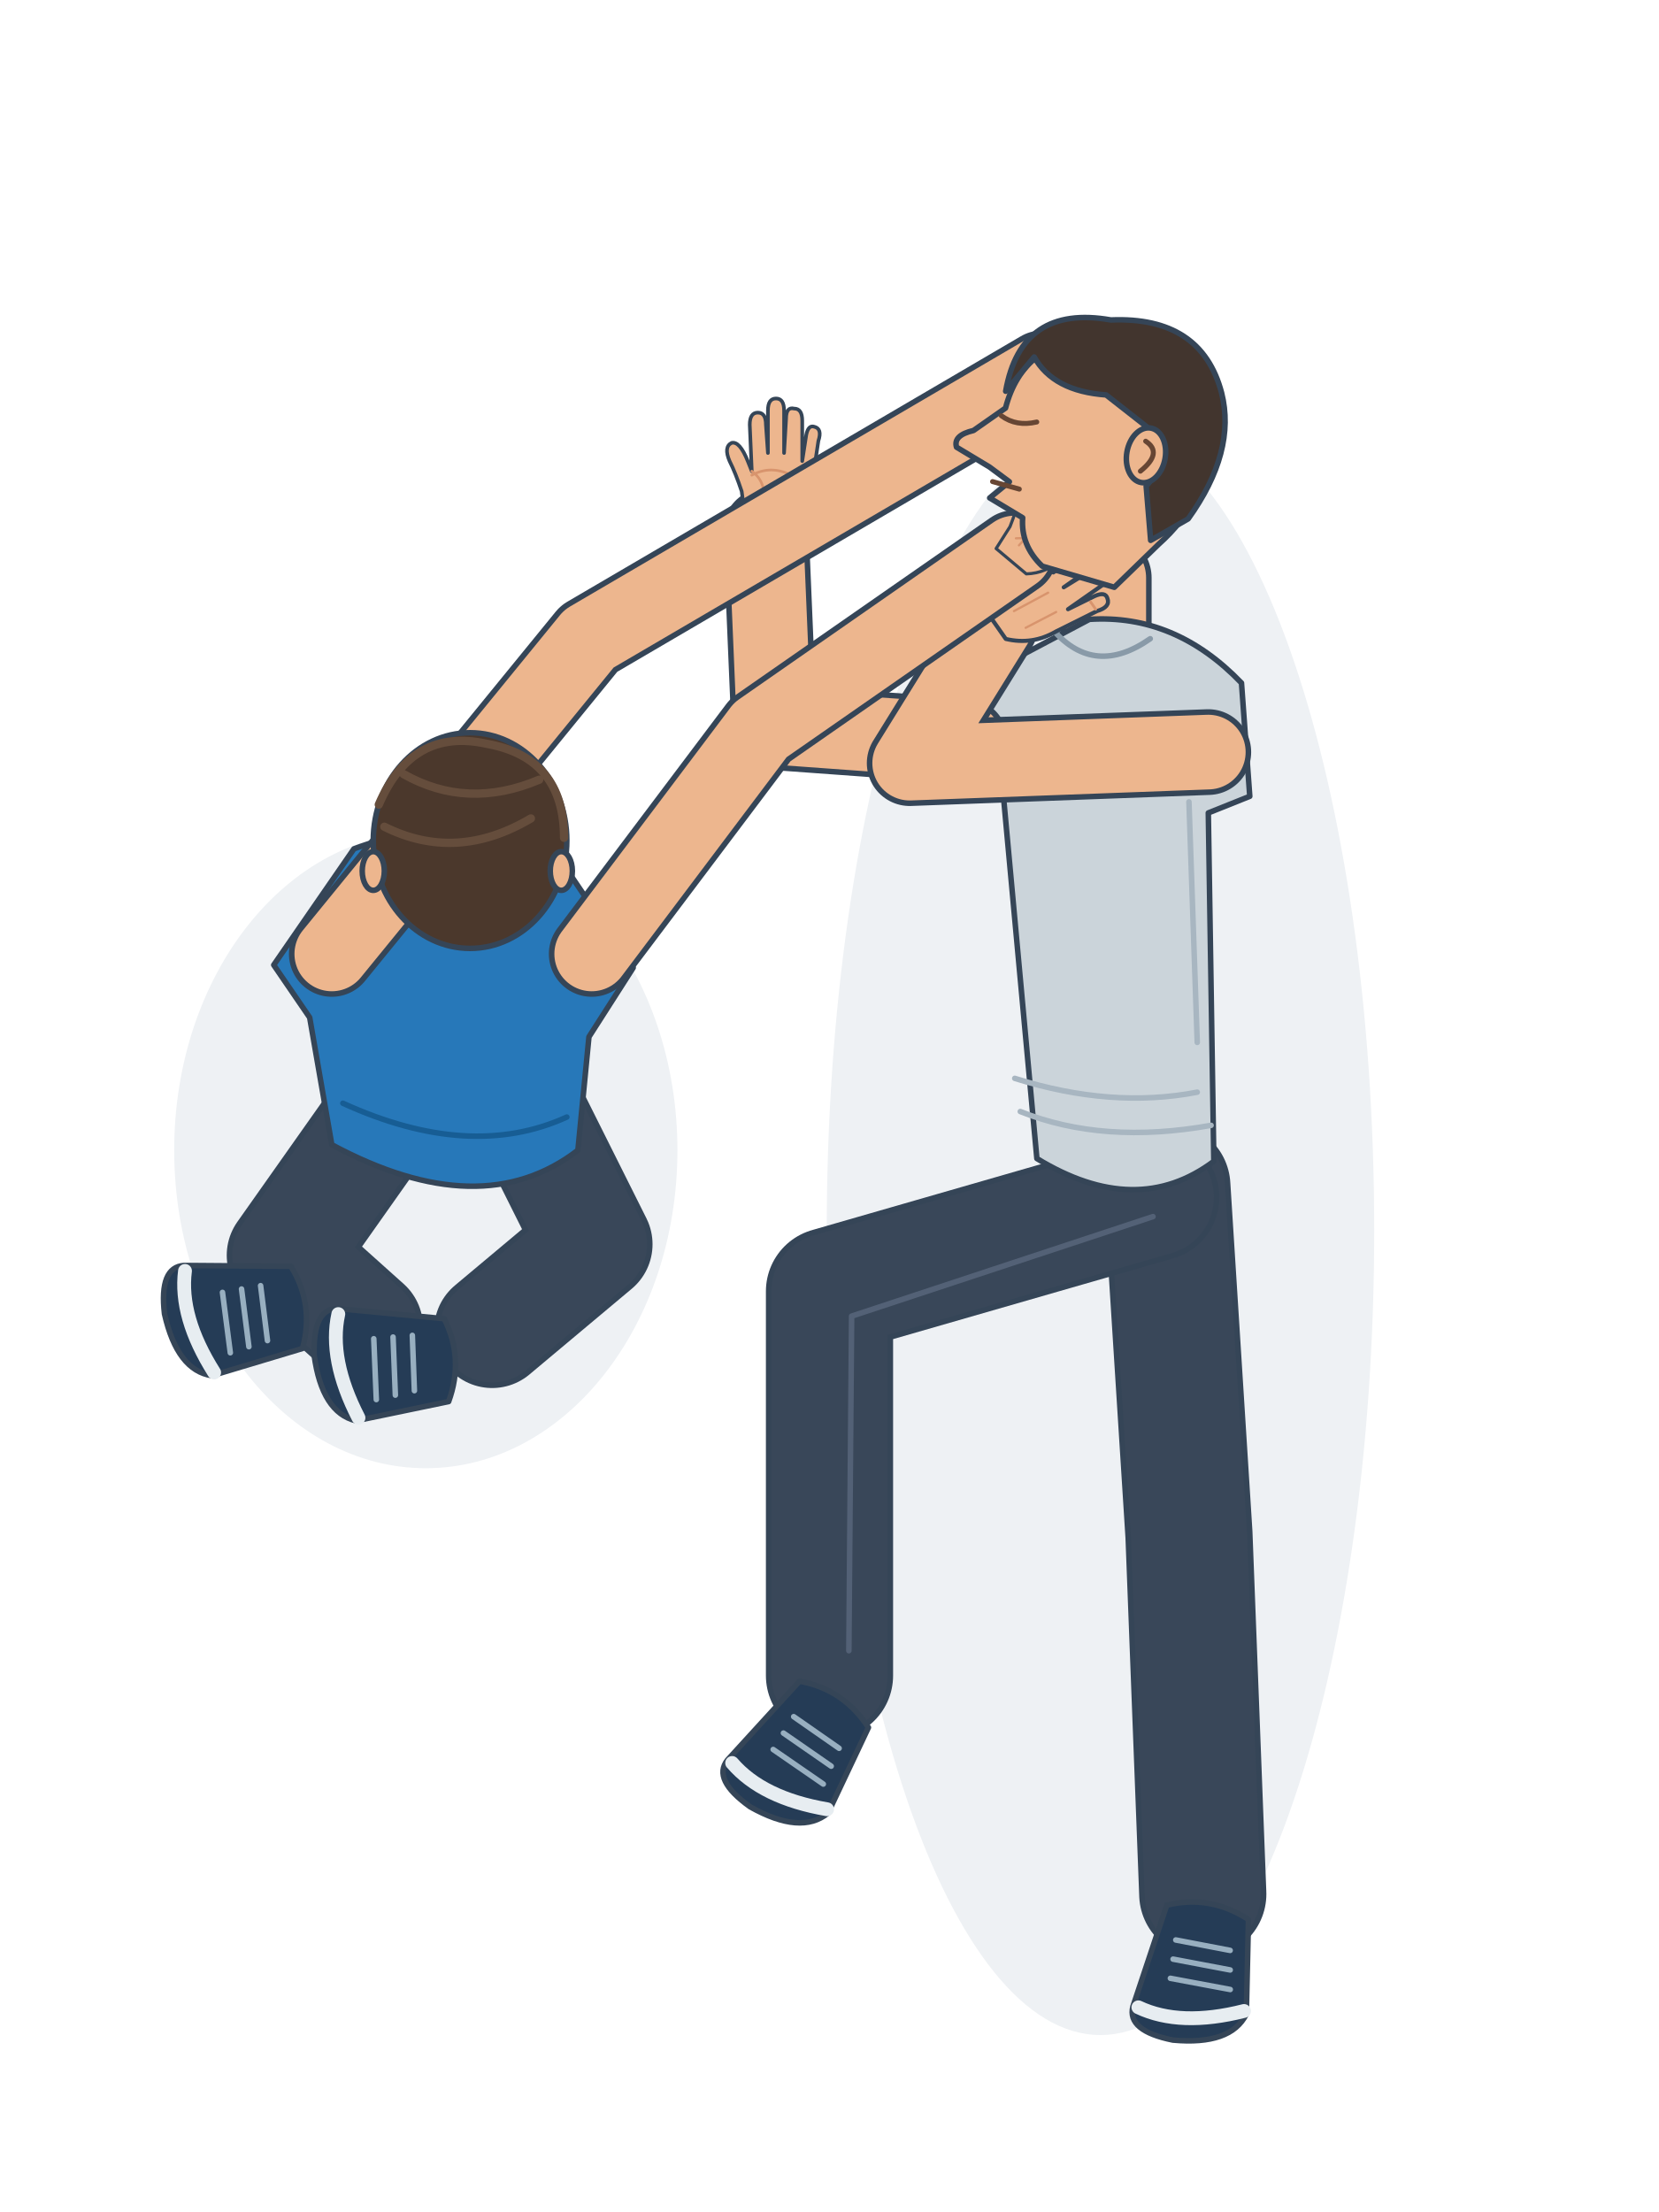
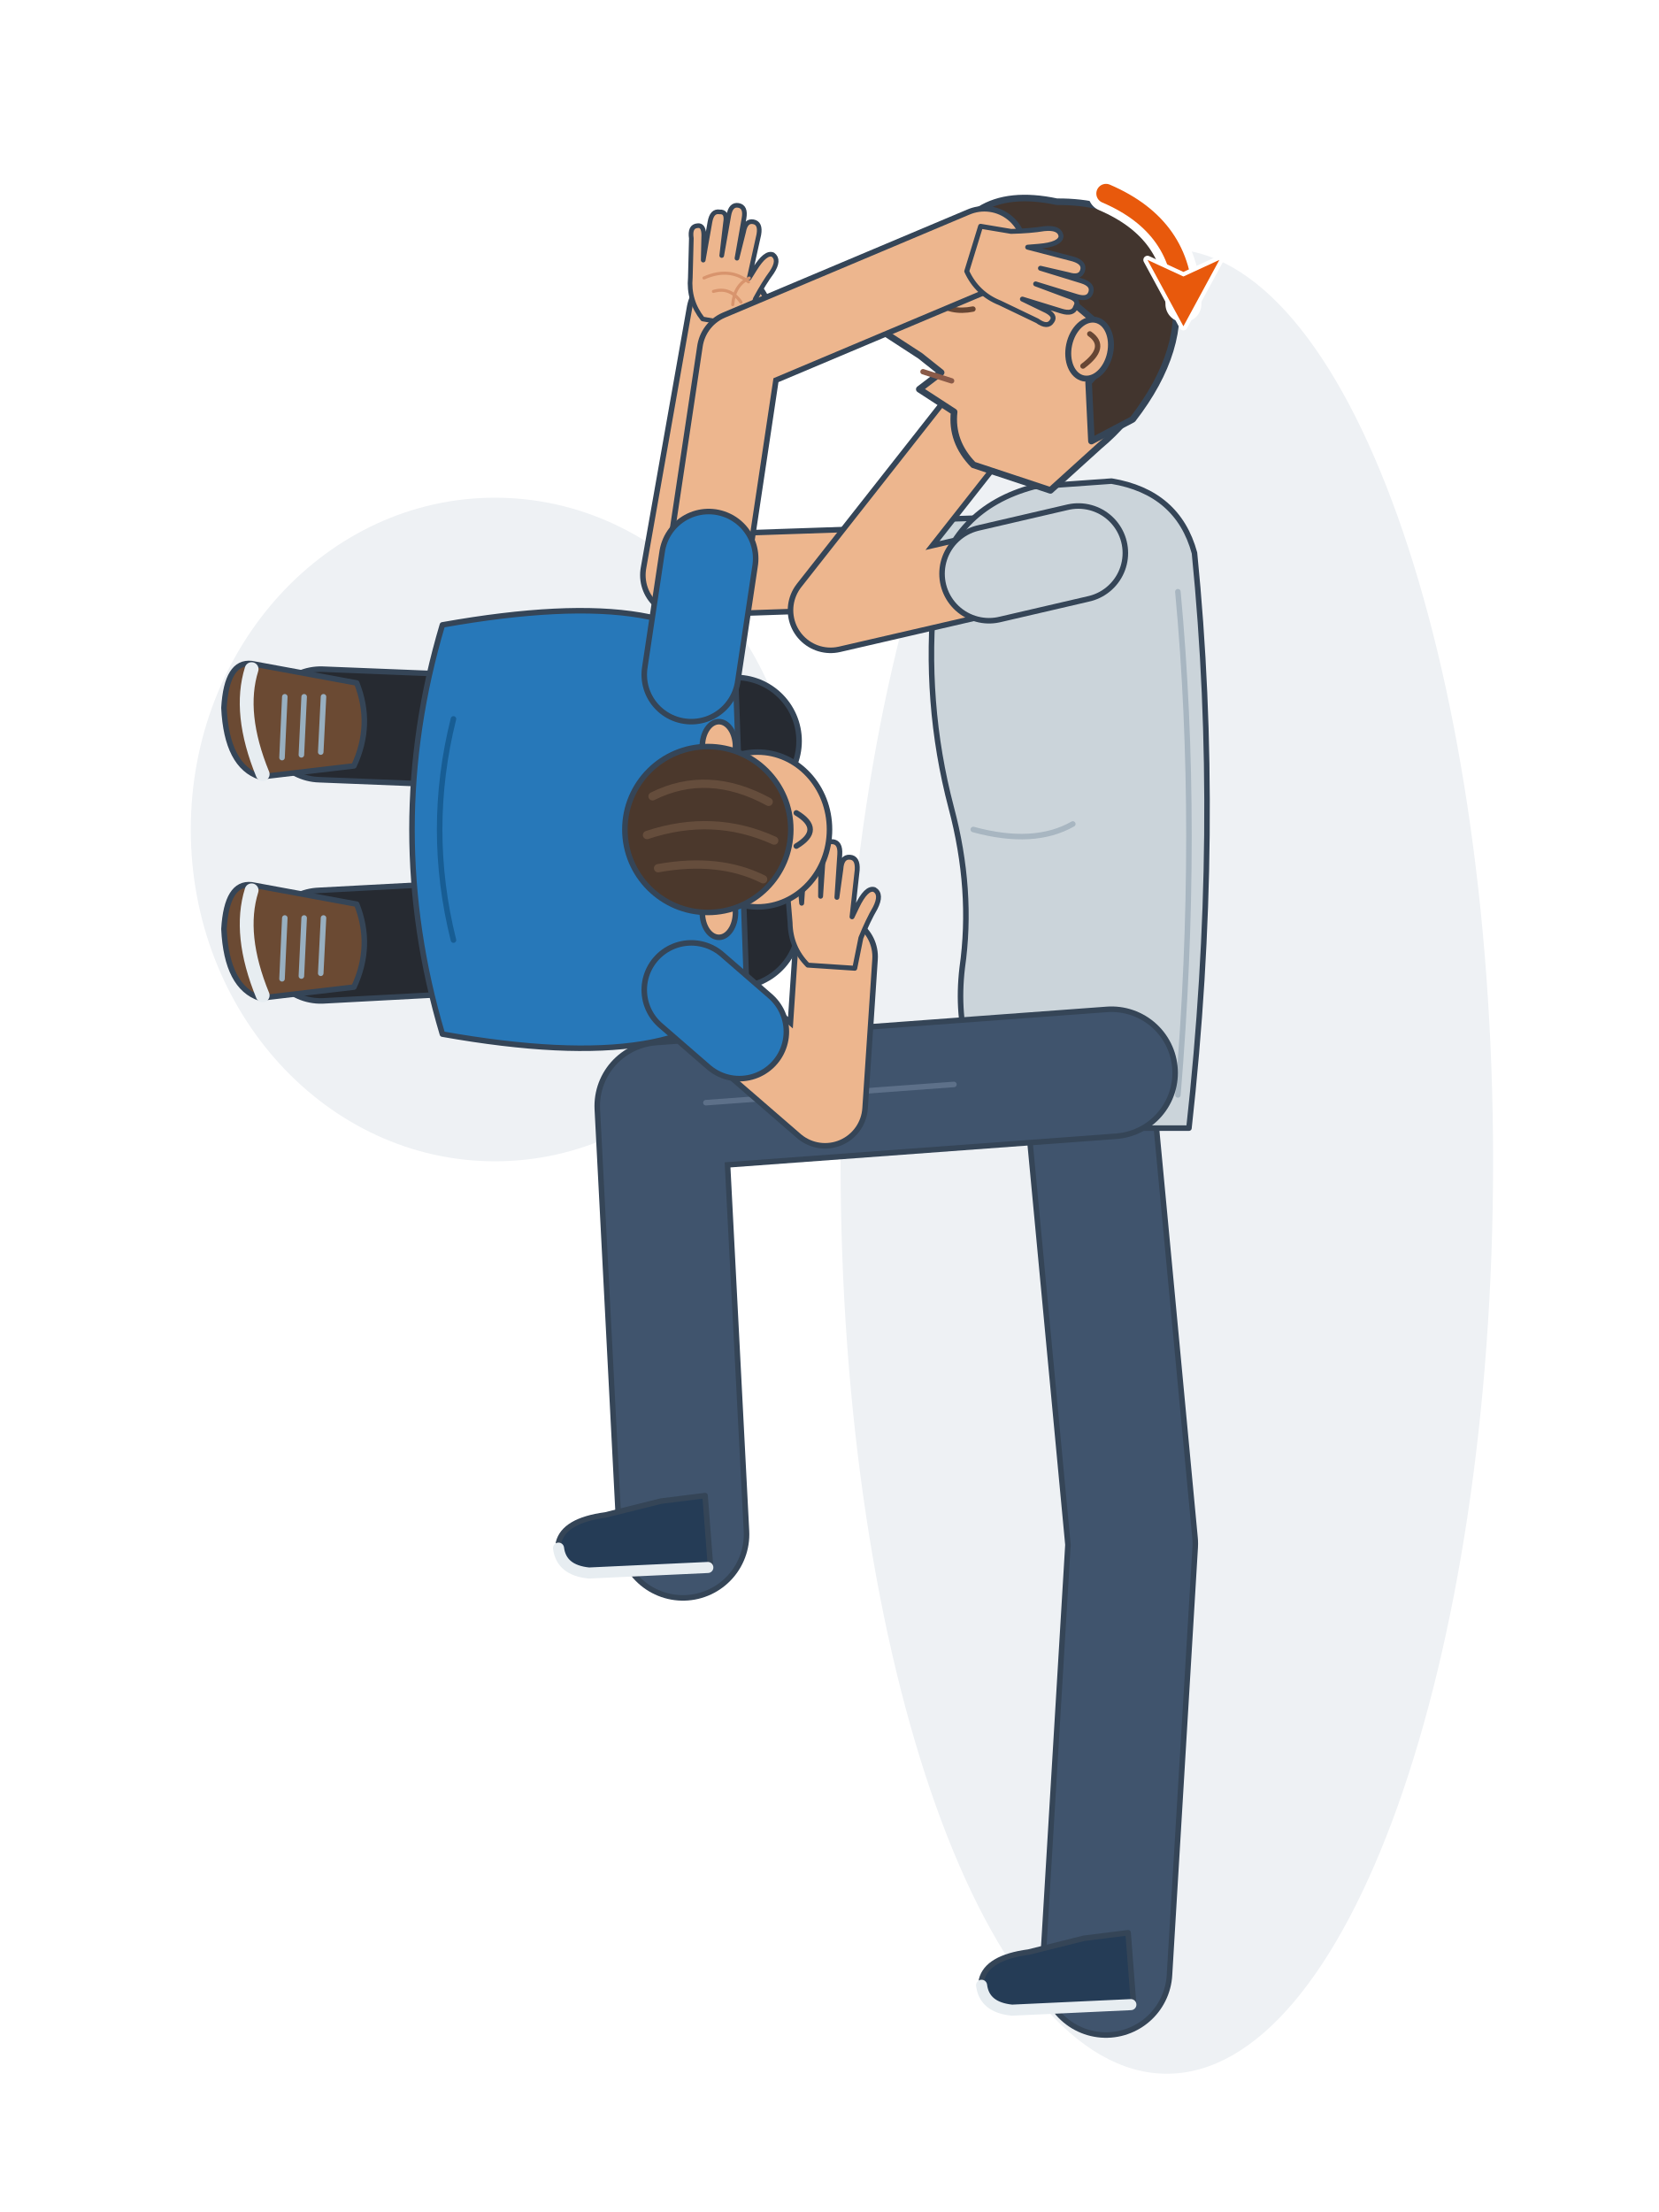
<svg xmlns="http://www.w3.org/2000/svg" width="600" height="800" viewBox="0 0 600 800" role="img">
  <rect width="600" height="800" fill="white" />
-   <ellipse cx="398" cy="445" rx="99" ry="291" fill="#eef1f4" stroke="none" stroke-width="2" />
-   <ellipse cx="154" cy="416" rx="91" ry="115" fill="#eef1f4" stroke="none" stroke-width="2" />
-   <path d="M400 209 L400 243" fill="none" stroke="#354557" stroke-width="33" stroke-linecap="round" stroke-linejoin="round" />
-   <path d="M400 209 L400 243" fill="none" stroke="#edb68e" stroke-width="29" stroke-linecap="round" stroke-linejoin="round" />
-   <path d="M422 429 L430 555 L435 685" fill="none" stroke="#354557" stroke-width="46" stroke-linecap="round" stroke-linejoin="round" />
-   <path d="M422 429 L430 555 L435 685" fill="none" stroke="#394759" stroke-width="42" stroke-linecap="round" stroke-linejoin="round" />
-   <g transform="translate(435 704) rotate(8)">
-     <path d="M-15 -13 Q0 -19 15 -12 L19 22 Q15 34 -6 35 Q-23 34 -22 25 Z" fill="#253c56" stroke="#354557" stroke-width="2" stroke-linecap="round" stroke-linejoin="round" />
-     <path d="M-20 25 Q-4 30 18 21" fill="none" stroke="#e7edf1" stroke-width="5" stroke-linecap="round" stroke-linejoin="round" />
-     <path d="M-10 -1 L10 0 M-10 6 L11 7 M-10 13 L12 14" fill="none" stroke="#98afc0" stroke-width="2" stroke-linecap="round" stroke-linejoin="round" />
+   <ellipse cx="422" cy="420" rx="118" ry="330" fill="#eef1f4" stroke="none" stroke-width="2" />
+   <ellipse cx="179" cy="300" rx="110" ry="120" fill="#eef1f4" stroke="none" stroke-width="2" />
+   <g transform="translate(22 0)">
+     <path d="M372 396 L387.3 558.3 L378 713" fill="none" stroke="#354557" stroke-width="48" stroke-linecap="round" stroke-linejoin="round" />
+     <path d="M372 396 L387.3 558.3 L378 713" fill="none" stroke="#40546d" stroke-width="44" stroke-linecap="round" stroke-linejoin="round" />
+     <g transform="translate(378 713) rotate(0)">
+       <path d="M8 -14 L10 12 L-34 14 Q-46 13 -45 3 Q-43 -5 -28 -7 L-8 -12 Z" fill="#253c56" stroke="#354557" stroke-width="2" stroke-linecap="round" stroke-linejoin="round" />
+       <path d="M9 12 L-34 14 Q-44 13 -45 5" fill="none" stroke="#e7edf1" stroke-width="4" stroke-linecap="round" stroke-linejoin="round" />
+     </g>
+     <path d="M343 204 L225 208 L241.7 113.5" fill="none" stroke="#354557" stroke-width="31" stroke-linecap="round" stroke-linejoin="round" />
+     <path d="M343 204 L225 208 L241.7 113.5" fill="none" stroke="#edb68e" stroke-width="27" stroke-linecap="round" stroke-linejoin="round" />
+     <path d="M343 204 L300.5 205.4" fill="none" stroke="#354557" stroke-width="36" stroke-linecap="round" stroke-linejoin="round" />
+     <path d="M343 204 L300.5 205.4" fill="none" stroke="#cbd4da" stroke-width="32" stroke-linecap="round" stroke-linejoin="round" />
+     <g transform="translate(241.7 113.5) rotate(10) scale(-0.7 0.7)">
+       <path d="M-10 5 L-12 -10 Q-15 -19 -18 -25 Q-21 -32 -17 -34 Q-13 -35 -9 -25 L-7 -20 L-8 -43 Q-8 -49 -4 -49 Q0 -49 0 -43 L1 -29 L1 -50 Q1 -56 5 -56 Q9 -56 9 -50 L9 -29 L10 -46 Q10 -52 14 -51 Q18 -51 18 -45 L18 -25 L20 -38 Q21 -43 24 -42 Q28 -41 26 -35 L23 -15 Q22 -3 13 5 Z" fill="#edb68e" stroke="#354557" stroke-width="2.4" stroke-linecap="round" stroke-linejoin="round" />
+       <path d="M-7 -18 Q4 -24 16 -16 M-5 -7 Q2 -14 10 -10 M-7 -20 Q0 -15 -1 -5" fill="none" stroke="#d8946d" stroke-width="1.6" stroke-linecap="round" stroke-linejoin="round" />
+     </g>
+     <path d="M352 176 Q322 184 316 214 Q312 254 322 292 Q330 322 326 350 Q322 384 344 408 L408 408 Q420 300 410 200 Q404 178 380 174 Z" fill="#cbd4da" stroke="#354557" stroke-width="2" stroke-linecap="round" stroke-linejoin="round" />
+     <path d="M330 300 Q352 306 366 298 M404 214 Q412 300 404 396" fill="none" stroke="#a8b6c1" stroke-width="2" stroke-linecap="round" stroke-linejoin="round" />
+     <path d="M380 388 L217 400 L225 554.9" fill="none" stroke="#354557" stroke-width="48" stroke-linecap="round" stroke-linejoin="round" />
+     <path d="M380 388 L217 400 L225 554.9" fill="none" stroke="#40546d" stroke-width="44" stroke-linecap="round" stroke-linejoin="round" />
+     <g transform="translate(225 554.9) rotate(0)">
+       <path d="M8 -14 L10 12 L-34 14 Q-46 13 -45 3 Q-43 -5 -28 -7 L-8 -12 Z" fill="#253c56" stroke="#354557" stroke-width="2" stroke-linecap="round" stroke-linejoin="round" />
+       <path d="M9 12 L-34 14 Q-44 13 -45 5" fill="none" stroke="#e7edf1" stroke-width="4" stroke-linecap="round" stroke-linejoin="round" />
+     </g>
+     <path d="M323 392.2 L233.3 398.8" fill="none" stroke="#5d7089" stroke-width="2" stroke-linecap="round" stroke-linejoin="round" />
+     <path d="M368 200 L278.4 220.7 L334 150" fill="none" stroke="#354557" stroke-width="31" stroke-linecap="round" stroke-linejoin="round" />
+     <path d="M368 200 L278.4 220.7 L334 150" fill="none" stroke="#edb68e" stroke-width="27" stroke-linecap="round" stroke-linejoin="round" />
+     <path d="M368 200 L335.7 207.5" fill="none" stroke="#354557" stroke-width="36" stroke-linecap="round" stroke-linejoin="round" />
+     <path d="M368 200 L335.7 207.5" fill="none" stroke="#cbd4da" stroke-width="32" stroke-linecap="round" stroke-linejoin="round" />
+     <g transform="translate(334 150) rotate(28.2) scale(0.7)">
+       <path d="M-10 5 L-12 -10 Q-15 -19 -18 -25 Q-21 -32 -17 -34 Q-13 -35 -9 -25 L-7 -20 L-8 -43 Q-8 -49 -4 -49 Q0 -49 0 -43 L1 -29 L1 -50 Q1 -56 5 -56 Q9 -56 9 -50 L9 -29 L10 -46 Q10 -52 14 -51 Q18 -51 18 -45 L18 -25 L20 -38 Q21 -43 24 -42 Q28 -41 26 -35 L23 -15 Q22 -3 13 5 Z" fill="#edb68e" stroke="#354557" stroke-width="2.4" stroke-linecap="round" stroke-linejoin="round" />
+     </g>
+     <g transform="translate(352 122) rotate(12) scale(1.08)">
+       <path d="M18 -40 Q40 -35 42 -11 Q44 12 29 31 L16 49 L-11 46 Q-20 40 -21 30 L-34 25 L-28 18 L-36 14 L-49 9 Q-51 5 -44 2 L-34 -8 Q-32 -33 -6 -39 Z" fill="#edb68e" stroke="#354557" stroke-width="2.2" stroke-linecap="round" stroke-linejoin="round" />
+       <path d="M-35 -14 Q-35 -46 -2 -46 Q30 -53 42 -27 Q51 -7 38 20 L26 30 L21 11 Q30 -4 16 -11 L1 -19 Q-18 -17 -27 -28 Z" fill="#42352e" stroke="#354557" stroke-width="2.2" stroke-linecap="round" stroke-linejoin="round" />
+       <ellipse cx="19" cy="0" rx="7" ry="10" fill="#edb68e" stroke="#354557" stroke-width="2" />
+       <path d="M18 -5 Q25 -2 18 6 M-35 -5 Q-29 -2 -22 -5" fill="none" stroke="#674634" stroke-width="1.8" stroke-linecap="round" stroke-linejoin="round" />
+       <path d="M-34 19 L-24 20" fill="none" stroke="#8a5a48" stroke-width="1.8" stroke-linecap="round" stroke-linejoin="round" />
+     </g>
+     <path d="M378 70 Q406 82 406 110" fill="none" stroke="#fff" stroke-width="13" stroke-linecap="round" stroke-linejoin="round" />
+     <path d="M378 70 Q406 82 406 110" fill="none" stroke="#e8590c" stroke-width="7" stroke-linecap="round" stroke-linejoin="round" />
+     <g transform="translate(406 118) rotate(90)">
+       <path d="M0 0 L-24 -13 L-18 0 L-24 13 Z" fill="#e8590c" stroke="#fff" stroke-width="3" stroke-linecap="round" stroke-linejoin="round" />
+       <path d="M0 0 L-24 -13 L-18 0 L-24 13 Z" fill="#e8590c" stroke="none" stroke-width="2" stroke-linecap="round" stroke-linejoin="round" />
+     </g>
  </g>
-   <path d="M418 433 L300 467 L300 606" fill="none" stroke="#354557" stroke-width="46" stroke-linecap="round" stroke-linejoin="round" />
-   <path d="M418 433 L300 467 L300 606" fill="none" stroke="#394759" stroke-width="42" stroke-linecap="round" stroke-linejoin="round" />
-   <g transform="translate(295 627) rotate(32)">
-     <path d="M-15 -13 Q0 -19 15 -12 L19 22 Q15 34 -6 35 Q-23 34 -22 25 Z" fill="#253c56" stroke="#354557" stroke-width="2" stroke-linecap="round" stroke-linejoin="round" />
-     <path d="M-20 25 Q-4 30 18 21" fill="none" stroke="#e7edf1" stroke-width="5" stroke-linecap="round" stroke-linejoin="round" />
-     <path d="M-10 -1 L10 0 M-10 6 L11 7 M-10 13 L12 14" fill="none" stroke="#98afc0" stroke-width="2" stroke-linecap="round" stroke-linejoin="round" />
+   <g transform="translate(-26 0)">
+     <path d="M292 268 L142 262" fill="none" stroke="#354557" stroke-width="42" stroke-linecap="round" stroke-linejoin="round" />
+     <path d="M292 268 L142 262" fill="none" stroke="#262a31" stroke-width="38" stroke-linecap="round" stroke-linejoin="round" />
+     <path d="M292 334 L142 342" fill="none" stroke="#354557" stroke-width="42" stroke-linecap="round" stroke-linejoin="round" />
+     <path d="M292 334 L142 342" fill="none" stroke="#262a31" stroke-width="38" stroke-linecap="round" stroke-linejoin="round" />
+     <g transform="translate(142 262) rotate(90)">
+       <path d="M-15 -13 Q0 -19 15 -12 L19 22 Q15 34 -6 35 Q-23 34 -22 25 Z" fill="#6b4a33" stroke="#354557" stroke-width="2" stroke-linecap="round" stroke-linejoin="round" />
+       <path d="M-20 25 Q-4 30 18 21" fill="none" stroke="#e7edf1" stroke-width="5" stroke-linecap="round" stroke-linejoin="round" />
+       <path d="M-10 -1 L10 0 M-10 6 L11 7 M-10 13 L12 14" fill="none" stroke="#98afc0" stroke-width="2" stroke-linecap="round" stroke-linejoin="round" />
+     </g>
+     <g transform="translate(142 342) rotate(90)">
+       <path d="M-15 -13 Q0 -19 15 -12 L19 22 Q15 34 -6 35 Q-23 34 -22 25 Z" fill="#6b4a33" stroke="#354557" stroke-width="2" stroke-linecap="round" stroke-linejoin="round" />
+       <path d="M-20 25 Q-4 30 18 21" fill="none" stroke="#e7edf1" stroke-width="5" stroke-linecap="round" stroke-linejoin="round" />
+       <path d="M-10 -1 L10 0 M-10 6 L11 7 M-10 13 L12 14" fill="none" stroke="#98afc0" stroke-width="2" stroke-linecap="round" stroke-linejoin="round" />
+     </g>
+     <path d="M212 268 L292 268" fill="none" stroke="#354557" stroke-width="48" stroke-linecap="round" stroke-linejoin="round" />
+     <path d="M212 268 L292 268" fill="none" stroke="#262a31" stroke-width="44" stroke-linecap="round" stroke-linejoin="round" />
+     <path d="M212 334 L292 334" fill="none" stroke="#354557" stroke-width="48" stroke-linecap="round" stroke-linejoin="round" />
+     <path d="M212 334 L292 334" fill="none" stroke="#262a31" stroke-width="44" stroke-linecap="round" stroke-linejoin="round" />
+     <path d="M186 226 Q276 210 292 244 L296 356 Q276 390 186 374 Q164 300 186 226 Z" fill="#2778b9" stroke="#354557" stroke-width="2" stroke-linecap="round" stroke-linejoin="round" />
+     <path d="M190 260 Q180 300 190 340" fill="none" stroke="#175d94" stroke-width="2" stroke-linecap="round" stroke-linejoin="round" />
+     <path d="M276 358 L324.4 399.9 L328 346" fill="none" stroke="#354557" stroke-width="31" stroke-linecap="round" stroke-linejoin="round" />
+     <path d="M276 358 L324.4 399.9 L328 346" fill="none" stroke="#edb68e" stroke-width="27" stroke-linecap="round" stroke-linejoin="round" />
+     <path d="M276 358 L293.4 373.1" fill="none" stroke="#354557" stroke-width="36" stroke-linecap="round" stroke-linejoin="round" />
+     <path d="M276 358 L293.4 373.1" fill="none" stroke="#2778b9" stroke-width="32" stroke-linecap="round" stroke-linejoin="round" />
+     <g transform="translate(328 346) rotate(3.8) scale(-0.74 0.74)">
+       <path d="M-10 5 L-12 -10 Q-15 -19 -18 -25 Q-21 -32 -17 -34 Q-13 -35 -9 -25 L-7 -20 L-8 -43 Q-8 -49 -4 -49 Q0 -49 0 -43 L1 -29 L1 -50 Q1 -56 5 -56 Q9 -56 9 -50 L9 -29 L10 -46 Q10 -52 14 -51 Q18 -51 18 -45 L18 -25 L20 -38 Q21 -43 24 -42 Q28 -41 26 -35 L23 -15 Q22 -3 13 5 Z" fill="#edb68e" stroke="#354557" stroke-width="2.4" stroke-linecap="round" stroke-linejoin="round" />
+     </g>
+     <path d="M276 244 L293.5 127.3 L382 90" fill="none" stroke="#354557" stroke-width="31" stroke-linecap="round" stroke-linejoin="round" />
+     <path d="M276 244 L293.5 127.3 L382 90" fill="none" stroke="#edb68e" stroke-width="27" stroke-linecap="round" stroke-linejoin="round" />
+     <path d="M276 244 L282.3 202" fill="none" stroke="#354557" stroke-width="36" stroke-linecap="round" stroke-linejoin="round" />
+     <path d="M276 244 L282.3 202" fill="none" stroke="#2778b9" stroke-width="32" stroke-linecap="round" stroke-linejoin="round" />
+     <g transform="translate(382 90) rotate(107.1) scale(0.74)">
+       <path d="M-10 5 L-12 -10 Q-15 -19 -18 -25 Q-21 -32 -17 -34 Q-13 -35 -9 -25 L-7 -20 L-8 -43 Q-8 -49 -4 -49 Q0 -49 0 -43 L1 -29 L1 -50 Q1 -56 5 -56 Q9 -56 9 -50 L9 -29 L10 -46 Q10 -52 14 -51 Q18 -51 18 -45 L18 -25 L20 -38 Q21 -43 24 -42 Q28 -41 26 -35 L23 -15 Q22 -3 13 5 Z" fill="#edb68e" stroke="#354557" stroke-width="2.4" stroke-linecap="round" stroke-linejoin="round" />
+     </g>
+     <g transform="translate(286 300) rotate(0)">
+       <ellipse cx="0" cy="-30" rx="6" ry="9" fill="#edb68e" stroke="#354557" stroke-width="2" />
+       <ellipse cx="0" cy="30" rx="6" ry="9" fill="#edb68e" stroke="#354557" stroke-width="2" />
+       <ellipse cx="14" cy="0" rx="26" ry="28" fill="#edb68e" stroke="#354557" stroke-width="2" />
+       <path d="M28 -6 Q38 0 28 6" fill="#edb68e" stroke="#354557" stroke-width="2" stroke-linecap="round" stroke-linejoin="round" />
+       <circle cx="-4" cy="0" r="30" fill="#4b382c" stroke="#354557" stroke-width="2" />
+       <path d="M-24 -12 Q-4 -22 18 -10 M-26 2 Q-2 -6 20 4 M-22 14 Q0 10 16 18" fill="none" stroke="#654d3c" stroke-width="3" stroke-linecap="round" stroke-linejoin="round" />
+     </g>
  </g>
-   <path d="M417 440 L308 476 L307 597" fill="none" stroke="#536176" stroke-width="2" stroke-linecap="round" stroke-linejoin="round" />
-   <path d="M394 224 Q425 222 449 247 L452 288 L437 294 L439 420 Q411 441 375 419 L363 289 L345 284 L343 251 Z" fill="#cbd4da" stroke="#354557" stroke-width="2" stroke-linecap="round" stroke-linejoin="round" />
-   <path d="M381 228 Q396 245 416 231" fill="none" stroke="#899aa8" stroke-width="2" stroke-linecap="round" stroke-linejoin="round" />
-   <path d="M367 390 Q402 401 433 395 M369 402 Q399 414 438 407 M430 290 L433 377" fill="none" stroke="#a8b6c1" stroke-width="2" stroke-linecap="round" stroke-linejoin="round" />
-   <path d="M349 268 L280 263 L277 192" fill="none" stroke="#354557" stroke-width="31" stroke-linecap="round" stroke-linejoin="round" />
-   <path d="M349 268 L280 263 L277 192" fill="none" stroke="#edb68e" stroke-width="27" stroke-linecap="round" stroke-linejoin="round" />
-   <g transform="translate(277 185) rotate(0) scale(0.73)">
-     <path d="M-10 5 L-12 -10 Q-15 -19 -18 -25 Q-21 -32 -17 -34 Q-13 -35 -9 -25 L-7 -20 L-8 -43 Q-8 -49 -4 -49 Q0 -49 0 -43 L1 -29 L1 -50 Q1 -56 5 -56 Q9 -56 9 -50 L9 -29 L10 -46 Q10 -52 14 -51 Q18 -51 18 -45 L18 -25 L20 -38 Q21 -43 24 -42 Q28 -41 26 -35 L23 -15 Q22 -3 13 5 Z" fill="#edb68e" stroke="#354557" stroke-width="1.8" stroke-linecap="round" stroke-linejoin="round" />
-     <path d="M-7 -18 Q4 -24 16 -16 M-5 -7 Q2 -14 10 -10 M-7 -20 Q0 -15 -1 -5" fill="none" stroke="#d8946d" stroke-width="1.3" stroke-linecap="round" stroke-linejoin="round" />
-   </g>
-   <path d="M139 403 L103 454 L132 480" fill="none" stroke="#354557" stroke-width="42" stroke-linecap="round" stroke-linejoin="round" />
-   <path d="M139 403 L103 454 L132 480" fill="none" stroke="#394759" stroke-width="38" stroke-linecap="round" stroke-linejoin="round" />
-   <g transform="translate(95 475) rotate(80)">
-     <path d="M-15 -13 Q0 -19 15 -12 L19 22 Q15 34 -6 35 Q-23 34 -22 25 Z" fill="#253c56" stroke="#354557" stroke-width="2" stroke-linecap="round" stroke-linejoin="round" />
-     <path d="M-20 25 Q-4 30 18 21" fill="none" stroke="#e7edf1" stroke-width="5" stroke-linecap="round" stroke-linejoin="round" />
-     <path d="M-10 -1 L10 0 M-10 6 L11 7 M-10 13 L12 14" fill="none" stroke="#98afc0" stroke-width="2" stroke-linecap="round" stroke-linejoin="round" />
-   </g>
-   <path d="M193 406 L215 450 L178 481" fill="none" stroke="#354557" stroke-width="42" stroke-linecap="round" stroke-linejoin="round" />
-   <path d="M193 406 L215 450 L178 481" fill="none" stroke="#394759" stroke-width="38" stroke-linecap="round" stroke-linejoin="round" />
-   <g transform="translate(149 493) rotate(85)">
-     <path d="M-15 -13 Q0 -19 15 -12 L19 22 Q15 34 -6 35 Q-23 34 -22 25 Z" fill="#253c56" stroke="#354557" stroke-width="2" stroke-linecap="round" stroke-linejoin="round" />
-     <path d="M-20 25 Q-4 30 18 21" fill="none" stroke="#e7edf1" stroke-width="5" stroke-linecap="round" stroke-linejoin="round" />
-     <path d="M-10 -1 L10 0 M-10 6 L11 7 M-10 13 L12 14" fill="none" stroke="#98afc0" stroke-width="2" stroke-linecap="round" stroke-linejoin="round" />
-   </g>
-   <path d="M128 307 Q168 292 204 313 L229 350 L213 375 L209 416 Q174 443 120 414 L112 368 L99 349 Z" fill="#2778b9" stroke="#354557" stroke-width="2" stroke-linecap="round" stroke-linejoin="round" />
-   <path d="M124 399 Q170 420 205 404 M133 318 Q159 335 177 317" fill="none" stroke="#175d94" stroke-width="2" stroke-linecap="round" stroke-linejoin="round" />
-   <path d="M437 272 L329 276 L360 226" fill="none" stroke="#354557" stroke-width="31" stroke-linecap="round" stroke-linejoin="round" />
-   <path d="M437 272 L329 276 L360 226" fill="none" stroke="#edb68e" stroke-width="27" stroke-linecap="round" stroke-linejoin="round" />
-   <g transform="translate(361 220) rotate(55) scale(0.82)">
-     <path d="M-10 5 L-12 -10 Q-15 -19 -18 -25 Q-21 -32 -17 -34 Q-13 -35 -9 -25 L-7 -20 L-8 -43 Q-8 -49 -4 -49 Q0 -49 0 -43 L1 -29 L1 -50 Q1 -56 5 -56 Q9 -56 9 -50 L9 -29 L10 -46 Q10 -52 14 -51 Q18 -51 18 -45 L18 -25 L20 -38 Q21 -43 24 -42 Q28 -41 26 -35 L23 -15 Q22 -3 13 5 Z" fill="#edb68e" stroke="#354557" stroke-width="1.8" stroke-linecap="round" stroke-linejoin="round" />
-     <path d="M-5 -43 l4 0" fill="none" stroke="#d8946d" stroke-width="1.2" stroke-linecap="round" stroke-linejoin="round" />
-     <path d="M3 -49 l4 0" fill="none" stroke="#d8946d" stroke-width="1.2" stroke-linecap="round" stroke-linejoin="round" />
-     <path d="M12 -44 l4 0" fill="none" stroke="#d8946d" stroke-width="1.2" stroke-linecap="round" stroke-linejoin="round" />
-     <path d="M21 -35 l4 0" fill="none" stroke="#d8946d" stroke-width="1.2" stroke-linecap="round" stroke-linejoin="round" />
-     <path d="M-5 -5 L-3 -23 M5 -5 L7 -22 M14 -5 L16 -20" fill="none" stroke="#d8946d" stroke-width="1" stroke-linecap="round" stroke-linejoin="round" />
-   </g>
-   <path d="M120 345 L213 231 L377 135" fill="none" stroke="#354557" stroke-width="31" stroke-linecap="round" stroke-linejoin="round" />
-   <path d="M120 345 L213 231 L377 135" fill="none" stroke="#edb68e" stroke-width="27" stroke-linecap="round" stroke-linejoin="round" />
-   <path d="M214 345 L275 264 L367 200" fill="none" stroke="#354557" stroke-width="31" stroke-linecap="round" stroke-linejoin="round" />
-   <path d="M214 345 L275 264 L367 200" fill="none" stroke="#edb68e" stroke-width="27" stroke-linecap="round" stroke-linejoin="round" />
-   <g transform="translate(377 135) rotate(80) scale(0.62)">
-     <path d="M-10 5 L-12 -10 Q-15 -19 -18 -25 Q-21 -32 -17 -34 Q-13 -35 -9 -25 L-7 -20 L-8 -43 Q-8 -49 -4 -49 Q0 -49 0 -43 L1 -29 L1 -50 Q1 -56 5 -56 Q9 -56 9 -50 L9 -29 L10 -46 Q10 -52 14 -51 Q18 -51 18 -45 L18 -25 L20 -38 Q21 -43 24 -42 Q28 -41 26 -35 L23 -15 Q22 -3 13 5 Z" fill="#edb68e" stroke="#354557" stroke-width="1.8" stroke-linecap="round" stroke-linejoin="round" />
-     <path d="M-7 -18 Q4 -24 16 -16 M-5 -7 Q2 -14 10 -10 M-7 -20 Q0 -15 -1 -5" fill="none" stroke="#d8946d" stroke-width="1.3" stroke-linecap="round" stroke-linejoin="round" />
-   </g>
-   <g transform="translate(367 200) rotate(40) scale(0.62)">
-     <path d="M-10 5 L-12 -10 Q-15 -19 -18 -25 Q-21 -32 -17 -34 Q-13 -35 -9 -25 L-7 -20 L-8 -43 Q-8 -49 -4 -49 Q0 -49 0 -43 L1 -29 L1 -50 Q1 -56 5 -56 Q9 -56 9 -50 L9 -29 L10 -46 Q10 -52 14 -51 Q18 -51 18 -45 L18 -25 L20 -38 Q21 -43 24 -42 Q28 -41 26 -35 L23 -15 Q22 -3 13 5 Z" fill="#edb68e" stroke="#354557" stroke-width="1.8" stroke-linecap="round" stroke-linejoin="round" />
-     <path d="M-7 -18 Q4 -24 16 -16 M-5 -7 Q2 -14 10 -10 M-7 -20 Q0 -15 -1 -5" fill="none" stroke="#d8946d" stroke-width="1.3" stroke-linecap="round" stroke-linejoin="round" />
-   </g>
-   <g transform="rotate(10 399 166)">
-     <path d="M413 122 Q435 127 437 151 Q439 174 424 193 L411 211 L384 208 Q375 202 374 192 L361 187 L367 180 L359 176 L346 171 Q344 167 351 164 L361 154 Q363 129 389 123 Z" fill="#edb68e" stroke="#354557" stroke-width="2" stroke-linecap="round" stroke-linejoin="round" />
-     <path d="M360 148 Q360 116 393 116 Q425 109 437 135 Q446 155 433 182 L421 192 L416 173 Q425 158 411 151 L396 143 Q377 145 368 134 Z" fill="#42352e" stroke="#354557" stroke-width="2" stroke-linecap="round" stroke-linejoin="round" />
-     <ellipse cx="414" cy="162" rx="7" ry="10" fill="#edb68e" stroke="#354557" stroke-width="2" />
-     <path d="M413 157 Q420 160 413 168 M360 157 Q366 160 373 157 M361 181 L371 182" fill="none" stroke="#674634" stroke-width="1.8" stroke-linecap="round" stroke-linejoin="round" />
-   </g>
-   <ellipse cx="170" cy="304" rx="35" ry="39" fill="#4b382c" stroke="#354557" stroke-width="2" />
-   <path d="M137 291 Q149 263 176 269 Q204 274 204 303 M146 280 Q169 293 195 282 M139 299 Q165 312 192 296" fill="none" stroke="#654d3c" stroke-width="3" stroke-linecap="round" stroke-linejoin="round" />
-   <ellipse cx="135" cy="315" rx="4" ry="7" fill="#edb68e" stroke="#354557" stroke-width="2" />
-   <ellipse cx="203" cy="315" rx="4" ry="7" fill="#edb68e" stroke="#354557" stroke-width="2" />
</svg>
